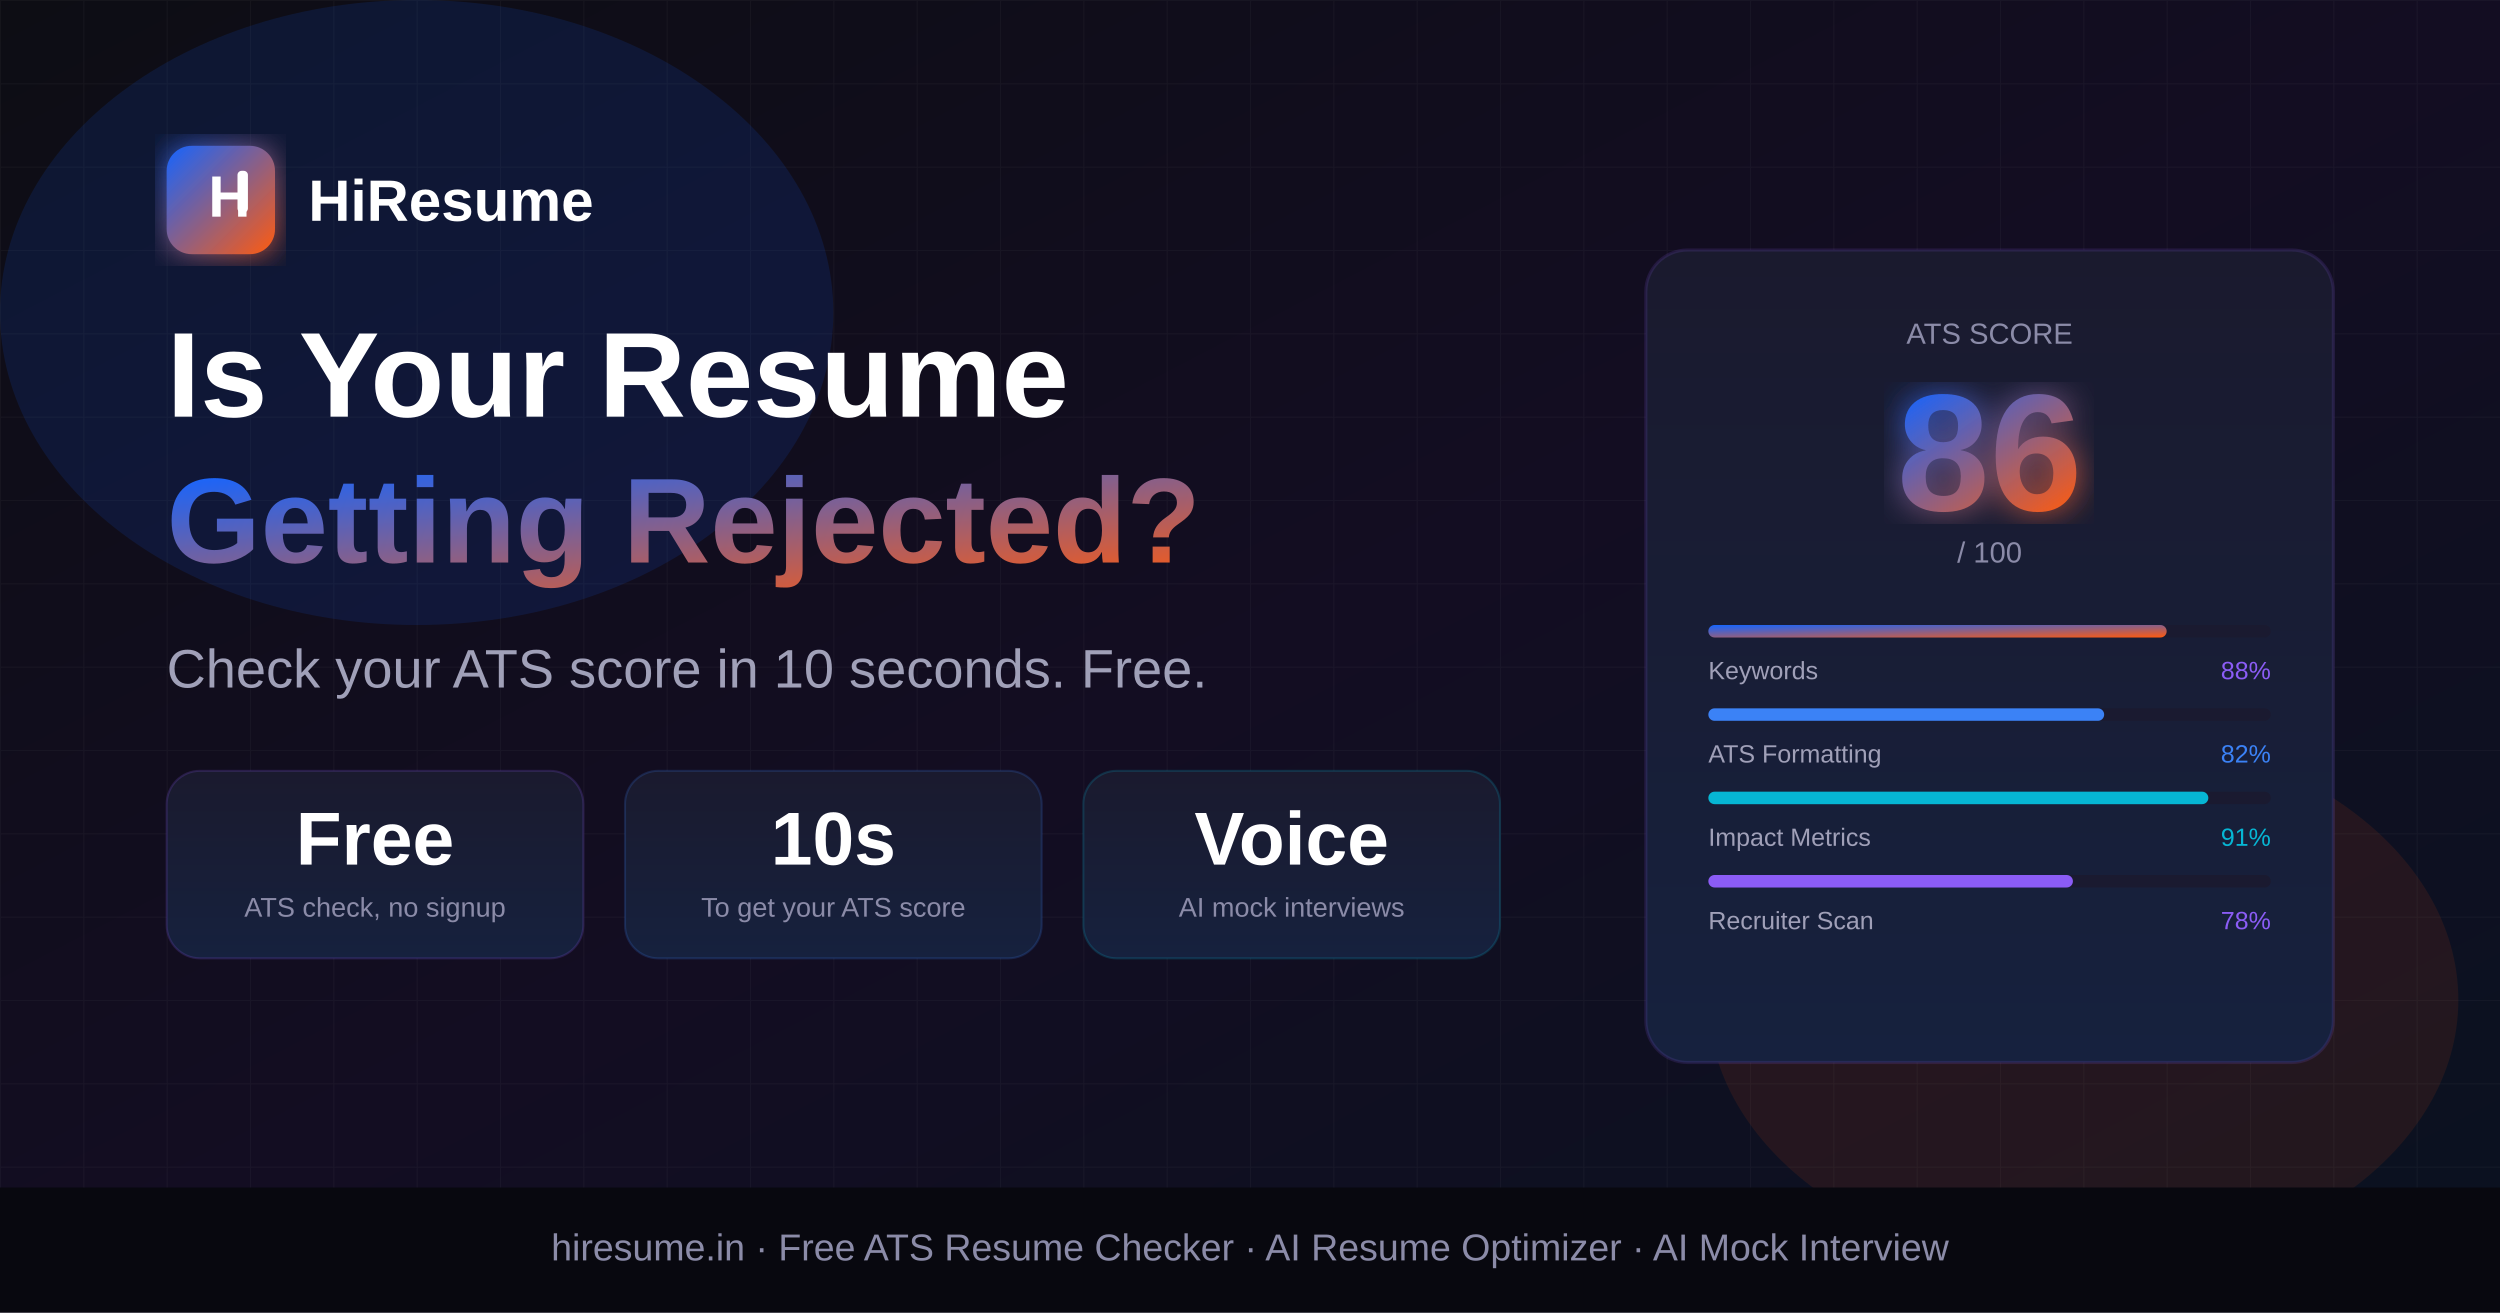
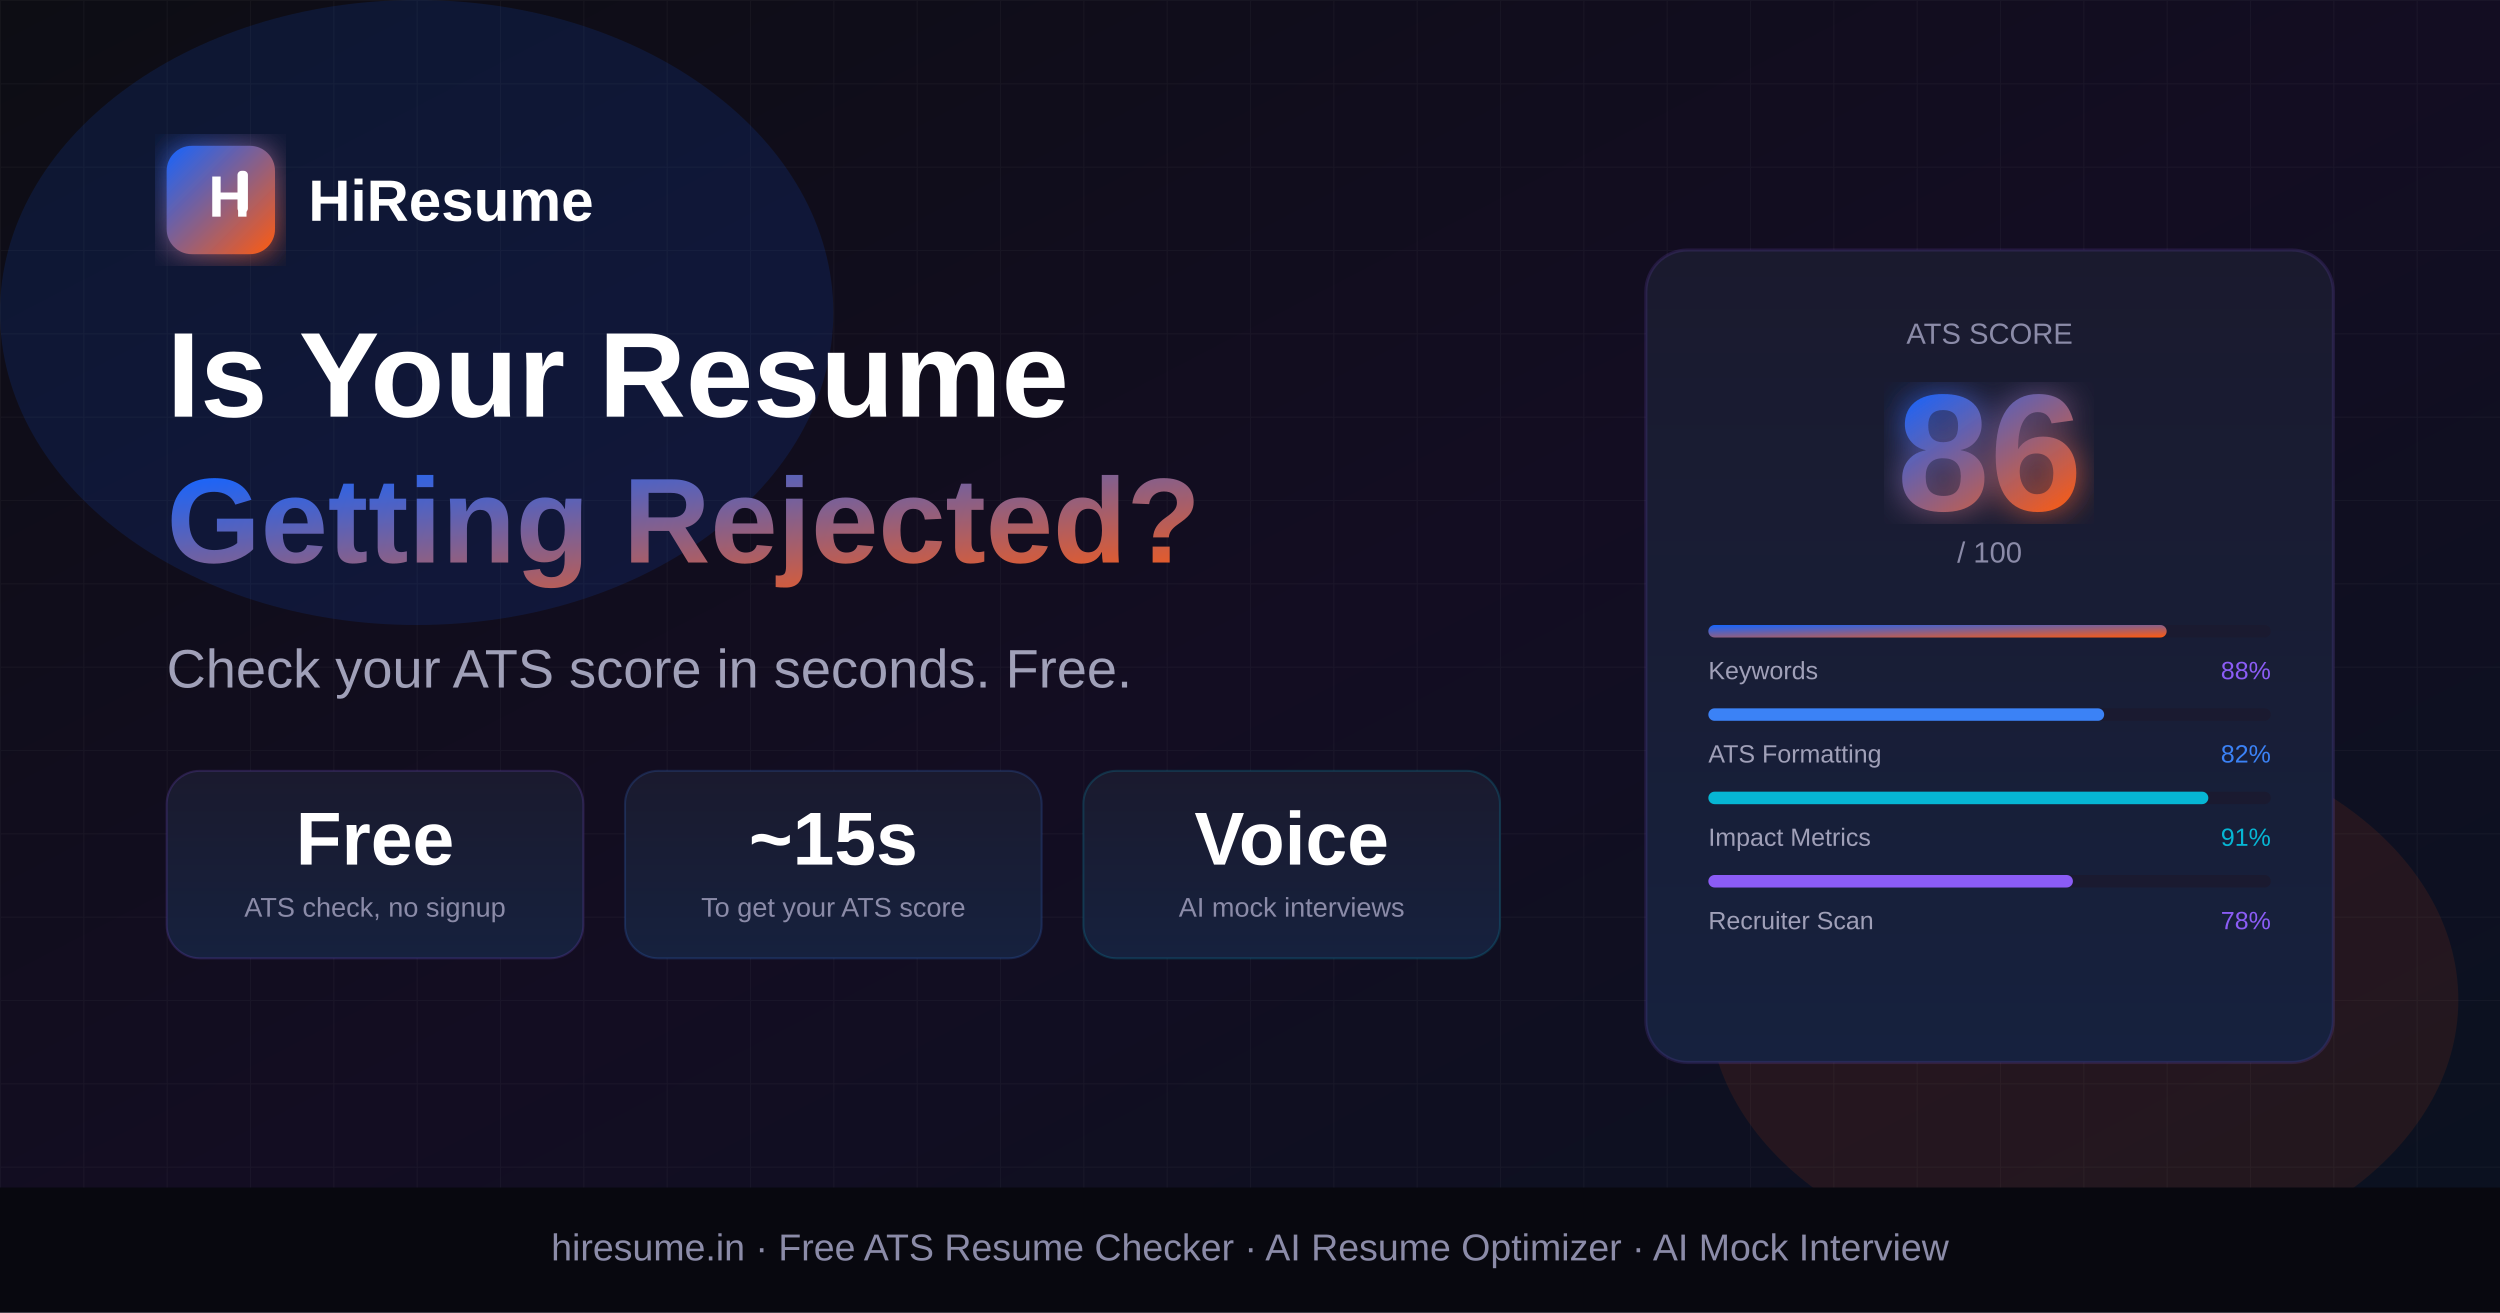
<svg xmlns="http://www.w3.org/2000/svg" width="1200" height="630" viewBox="0 0 1200 630">
  <defs>
    <linearGradient id="bg" x1="0%" y1="0%" x2="100%" y2="100%">
      <stop offset="0%" style="stop-color:#0d0d14" />
      <stop offset="50%" style="stop-color:#130d22" />
      <stop offset="100%" style="stop-color:#0a1220" />
    </linearGradient>
    <linearGradient id="accent" x1="0%" y1="0%" x2="100%" y2="100%">
      <stop offset="0%" style="stop-color:#1565ff" />
      <stop offset="100%" style="stop-color:#ff5a0f" />
    </linearGradient>
    <linearGradient id="card" x1="0%" y1="0%" x2="0%" y2="100%">
      <stop offset="0%" style="stop-color:#1a1a2e;stop-opacity:1" />
      <stop offset="100%" style="stop-color:#16213e;stop-opacity:1" />
    </linearGradient>
    <filter id="glow">
      <feGaussianBlur stdDeviation="8" result="coloredBlur" />
      <feMerge>
        <feMergeNode in="coloredBlur" />
        <feMergeNode in="SourceGraphic" />
      </feMerge>
    </filter>
  </defs>
  <rect width="1200" height="630" fill="url(#bg)" />
  <pattern id="grid" width="40" height="40" patternUnits="userSpaceOnUse">
    <path d="M 40 0 L 0 0 0 40" fill="none" stroke="#ffffff08" stroke-width="1" />
  </pattern>
  <rect width="1200" height="630" fill="url(#grid)" />
  <ellipse cx="200" cy="150" rx="200" ry="150" fill="#1565ff20" />
  <ellipse cx="1000" cy="480" rx="180" ry="130" fill="#ff5a0f18" />
  <rect x="80" y="70" width="52" height="52" rx="12" fill="url(#accent)" filter="url(#glow)" />
  <text x="100" y="104" font-family="'Space Grotesk', Arial, sans-serif" font-size="28" font-weight="700" fill="white">H</text>
  <rect x="114" y="82" width="5" height="20" rx="2" fill="white" />
  <text x="148" y="106" font-family="Arial, sans-serif" font-size="28" font-weight="800" fill="white">HiResume</text>
  <text x="80" y="200" font-family="Arial, sans-serif" font-size="58" font-weight="900" fill="white">Is Your Resume</text>
  <text x="80" y="270" font-family="Arial, sans-serif" font-size="58" font-weight="900">
    <tspan fill="url(#accent)" filter="url(#glow)">Getting Rejected?</tspan>
  </text>
-   <text x="80" y="330" font-family="Arial, sans-serif" font-size="26" fill="#a0a0b8">Check your ATS score in 10 seconds. Free.</text>
+   <text x="80" y="330" font-family="Arial, sans-serif" font-size="26" fill="#a0a0b8">Check your ATS score in seconds. Free.</text>
  <rect x="80" y="370" width="200" height="90" rx="16" fill="url(#card)" stroke="#8b5cf630" stroke-width="1" />
  <text x="180" y="415" font-family="Arial, sans-serif" font-size="36" font-weight="900" fill="white" text-anchor="middle">Free</text>
  <text x="180" y="440" font-family="Arial, sans-serif" font-size="13" fill="#8b8ba8" text-anchor="middle">ATS check, no signup</text>
  <rect x="300" y="370" width="200" height="90" rx="16" fill="url(#card)" stroke="#3b82f630" stroke-width="1" />
-   <text x="400" y="415" font-family="Arial, sans-serif" font-size="36" font-weight="900" fill="white" text-anchor="middle">10s</text>
+   <text x="400" y="415" font-family="Arial, sans-serif" font-size="36" font-weight="900" fill="white" text-anchor="middle">~15s</text>
  <text x="400" y="440" font-family="Arial, sans-serif" font-size="13" fill="#8b8ba8" text-anchor="middle">To get your ATS score</text>
  <rect x="520" y="370" width="200" height="90" rx="16" fill="url(#card)" stroke="#06b6d430" stroke-width="1" />
  <text x="620" y="415" font-family="Arial, sans-serif" font-size="36" font-weight="900" fill="white" text-anchor="middle">Voice</text>
  <text x="620" y="440" font-family="Arial, sans-serif" font-size="13" fill="#8b8ba8" text-anchor="middle">AI mock interviews</text>
  <rect x="790" y="120" width="330" height="390" rx="20" fill="url(#card)" stroke="#8b5cf625" stroke-width="1.5" />
  <text x="955" y="165" font-family="Arial, sans-serif" font-size="14" fill="#8b8ba8" text-anchor="middle">ATS SCORE</text>
  <text x="955" y="245" font-family="Arial, sans-serif" font-size="80" font-weight="900" fill="url(#accent)" text-anchor="middle" filter="url(#glow)">86</text>
  <text x="955" y="270" font-family="Arial, sans-serif" font-size="14" fill="#8b8ba8" text-anchor="middle">/ 100</text>
  <rect x="820" y="300" width="270" height="6" rx="3" fill="#1a1a30" />
  <rect x="820" y="300" width="220" height="6" rx="3" fill="url(#accent)" />
  <text x="820" y="326" font-family="Arial, sans-serif" font-size="12" fill="#a0a0b8">Keywords</text>
  <text x="1090" y="326" font-family="Arial, sans-serif" font-size="12" fill="#8b5cf6" text-anchor="end">88%</text>
  <rect x="820" y="340" width="270" height="6" rx="3" fill="#1a1a30" />
  <rect x="820" y="340" width="190" height="6" rx="3" fill="#3b82f6" />
  <text x="820" y="366" font-family="Arial, sans-serif" font-size="12" fill="#a0a0b8">ATS Formatting</text>
  <text x="1090" y="366" font-family="Arial, sans-serif" font-size="12" fill="#3b82f6" text-anchor="end">82%</text>
  <rect x="820" y="380" width="270" height="6" rx="3" fill="#1a1a30" />
  <rect x="820" y="380" width="240" height="6" rx="3" fill="#06b6d4" />
  <text x="820" y="406" font-family="Arial, sans-serif" font-size="12" fill="#a0a0b8">Impact Metrics</text>
  <text x="1090" y="406" font-family="Arial, sans-serif" font-size="12" fill="#06b6d4" text-anchor="end">91%</text>
  <rect x="820" y="420" width="270" height="6" rx="3" fill="#1a1a30" />
  <rect x="820" y="420" width="175" height="6" rx="3" fill="#8b5cf6" />
  <text x="820" y="446" font-family="Arial, sans-serif" font-size="12" fill="#a0a0b8">Recruiter Scan</text>
  <text x="1090" y="446" font-family="Arial, sans-serif" font-size="12" fill="#8b5cf6" text-anchor="end">78%</text>
  <rect x="0" y="570" width="1200" height="60" fill="#08080f" />
  <text x="600" y="605" font-family="Arial, sans-serif" font-size="18" fill="#8b8ba8" text-anchor="middle">hiresume.in · Free ATS Resume Checker · AI Resume Optimizer · AI Mock Interview</text>
</svg>
